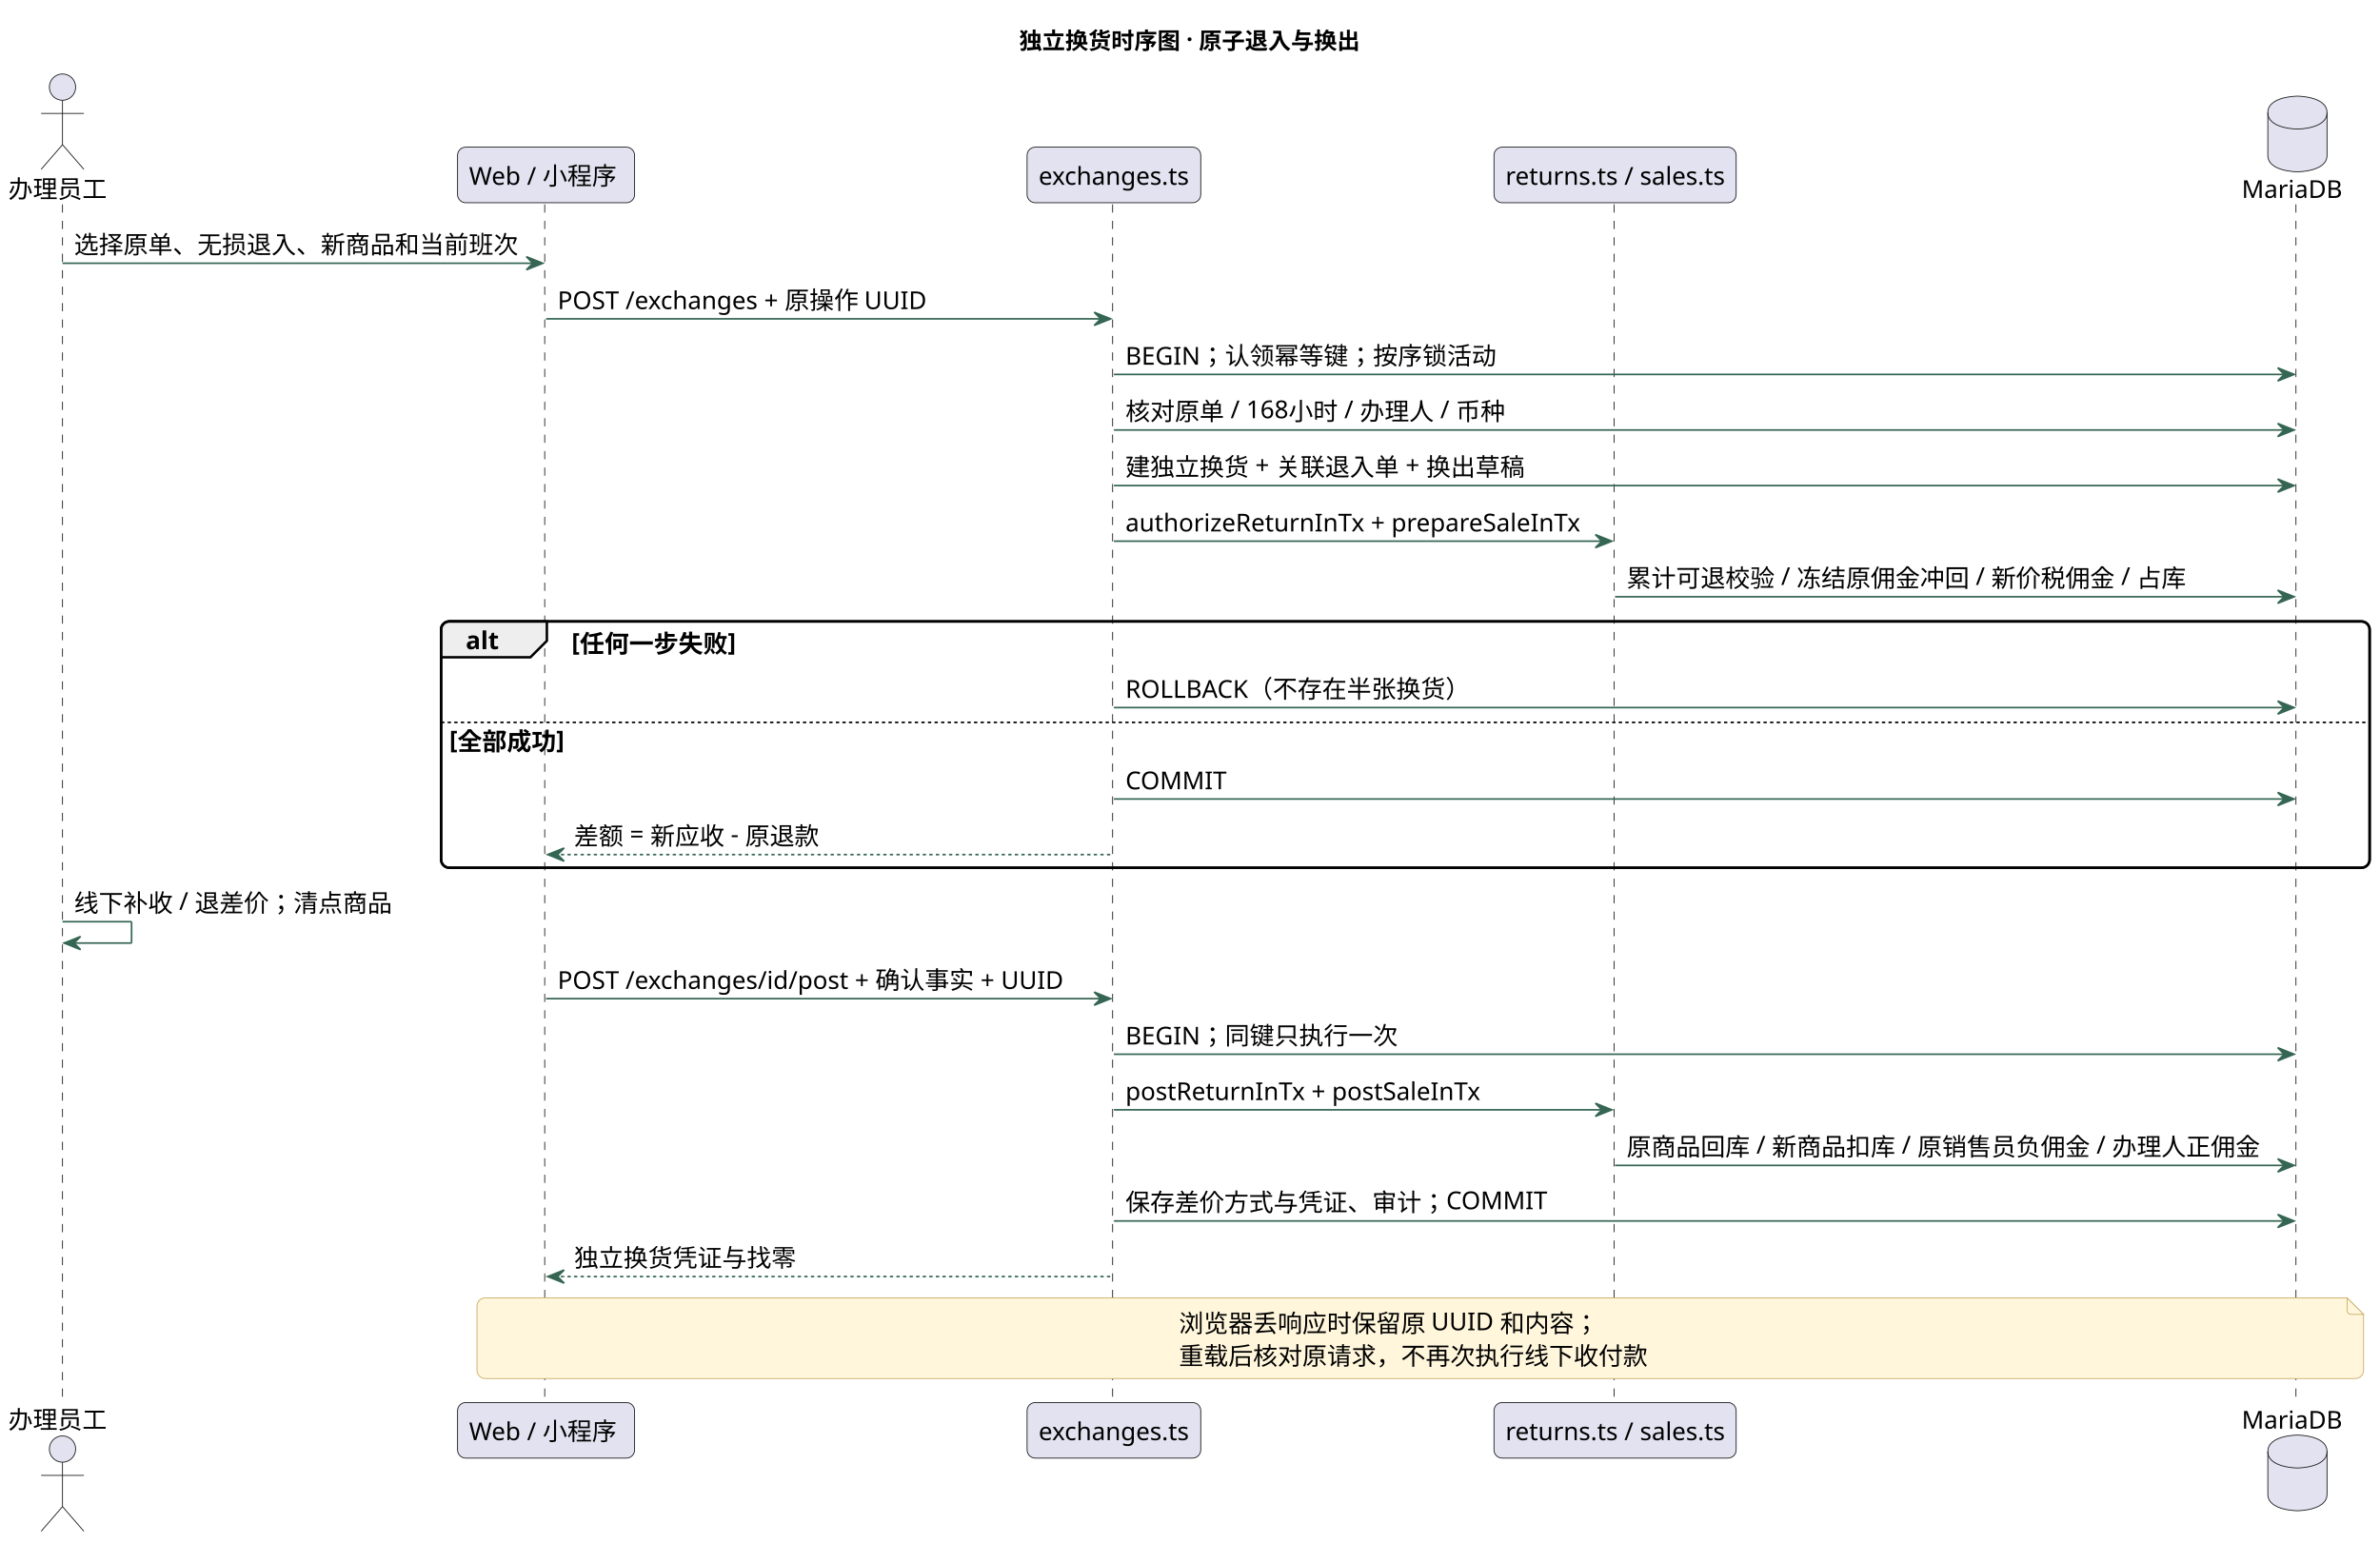
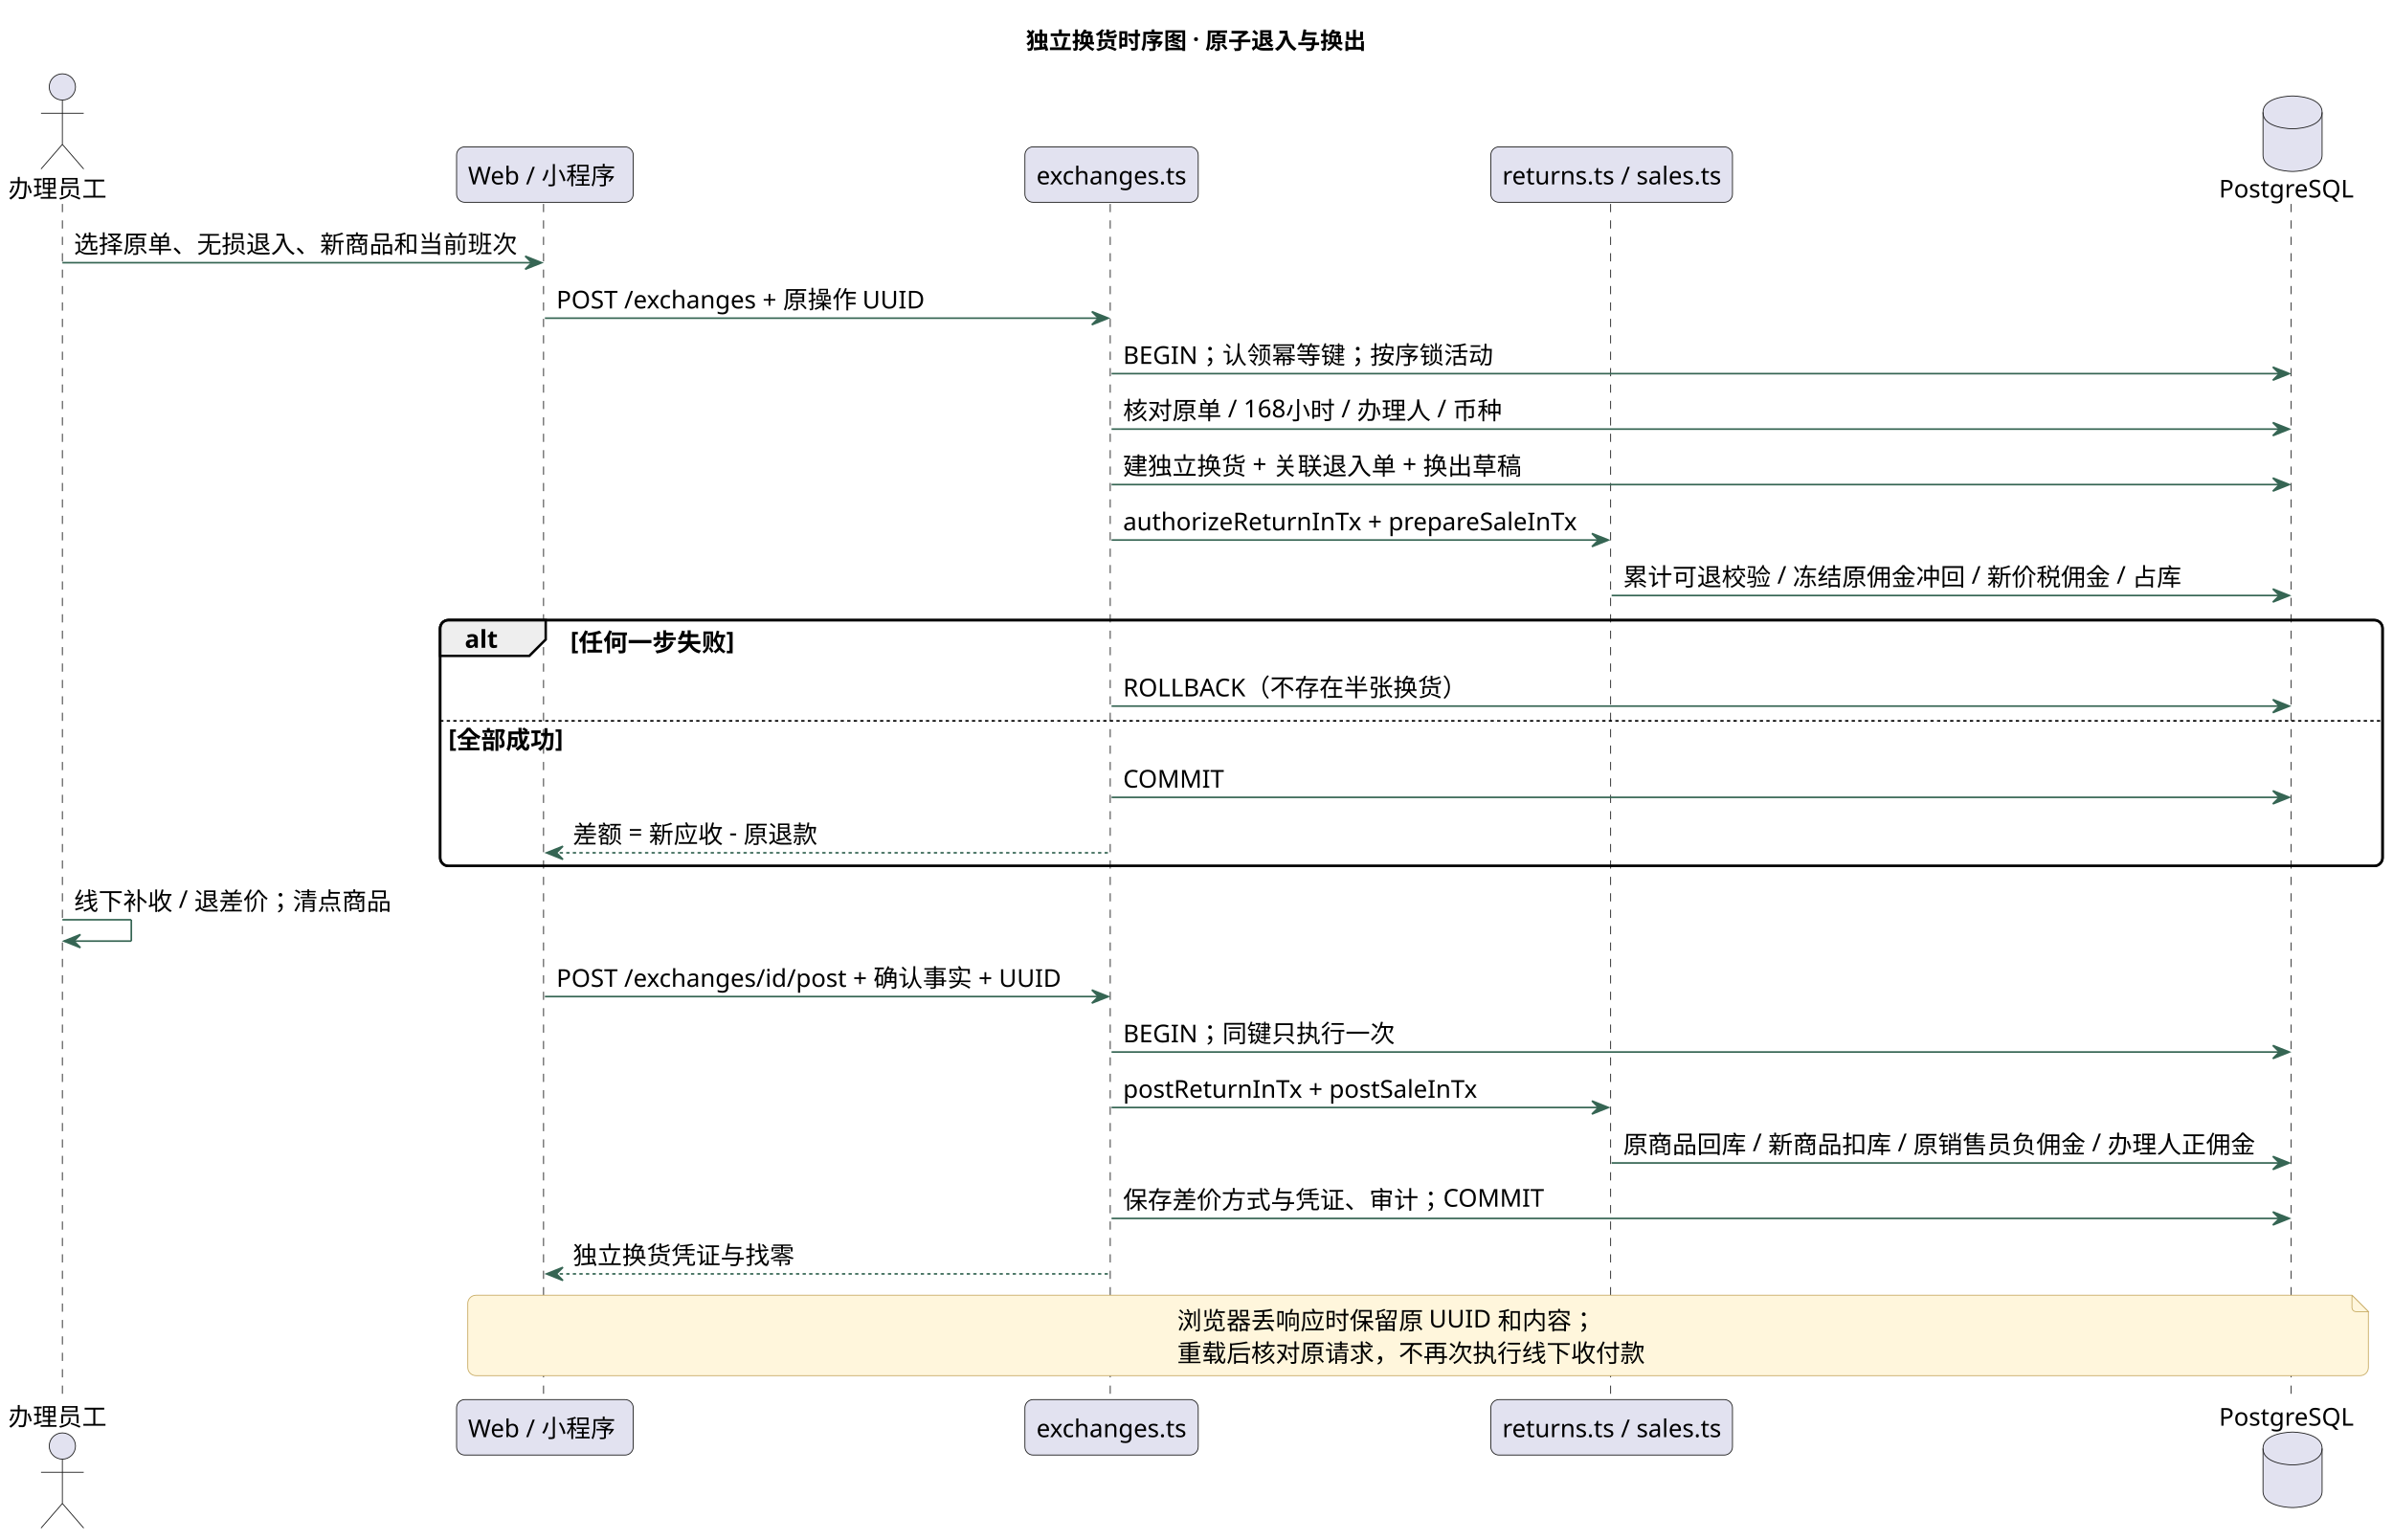
- <svg xmlns="http://www.w3.org/2000/svg" contentStyleType="text/css" data-diagram-type="SEQUENCE" height="938px" preserveAspectRatio="none" style="width:1447px;height:938px;background:#FFFFFF;" version="1.1" viewBox="0 0 1447 938" width="1447px" zoomAndPan="magnify">
+ <svg xmlns="http://www.w3.org/2000/svg" contentStyleType="text/css" data-diagram-type="SEQUENCE" height="938px" preserveAspectRatio="none" style="width:1458px;height:938px;background:#FFFFFF;" version="1.1" viewBox="0 0 1458 938" width="1458px" zoomAndPan="magnify">
  <defs />
  <g>
-     <text fill="#000000" font-family="Microsoft YaHei" font-size="14" font-weight="bold" lengthAdjust="spacing" textLength="210.492" x="619.601" y="29.814">独立换货时序图 · 原子退入与换出</text>
-     <rect fill="none" height="149.784" rx="5" ry="5" style="stroke:#000000;stroke-width:1.5;" width="1172.515" x="268.18" y="377.856" />
+     <text fill="#000000" font-family="Microsoft YaHei" font-size="14" font-weight="bold" lengthAdjust="spacing" textLength="210.492" x="625.067" y="29.814">独立换货时序图 · 原子退入与换出</text>
+     <rect fill="none" height="149.784" rx="5" ry="5" style="stroke:#000000;stroke-width:1.5;" width="1183.447" x="268.18" y="377.856" />
    <g class="participant-lifeline" data-entity-uid="part1" data-qualified-name="U" id="part1-lifeline">
      <g>
        <rect fill="#000000" fill-opacity="0" height="729.542" width="8" x="34" y="124.275" />
        <line style="stroke:#181818;stroke-width:0.5;stroke-dasharray:5,5;" x1="38" x2="38" y1="124.275" y2="853.817" />
      </g>
    </g>
    <g class="participant-lifeline" data-entity-uid="part2" data-qualified-name="C" id="part2-lifeline">
      <g>
        <rect fill="#000000" fill-opacity="0" height="729.542" width="8" x="328" y="124.275" />
        <line style="stroke:#181818;stroke-width:0.5;stroke-dasharray:5,5;" x1="331.18" x2="331.18" y1="124.275" y2="853.817" />
      </g>
    </g>
    <g class="participant-lifeline" data-entity-uid="part3" data-qualified-name="X" id="part3-lifeline">
      <g>
        <rect fill="#000000" fill-opacity="0" height="729.542" width="8" x="673.248" y="124.275" />
        <line style="stroke:#181818;stroke-width:0.5;stroke-dasharray:5,5;" x1="676.449" x2="676.449" y1="124.275" y2="853.817" />
      </g>
    </g>
    <g class="participant-lifeline" data-entity-uid="part4" data-qualified-name="S" id="part4-lifeline">
      <g>
        <rect fill="#000000" fill-opacity="0" height="729.542" width="8" x="977.941" y="124.275" />
        <line style="stroke:#181818;stroke-width:0.5;stroke-dasharray:5,5;" x1="981.323" x2="981.323" y1="124.275" y2="853.817" />
      </g>
    </g>
    <g class="participant-lifeline" data-entity-uid="part5" data-qualified-name="D" id="part5-lifeline">
      <g>
        <rect fill="#000000" fill-opacity="0" height="729.542" width="8" x="1392.798" y="124.275" />
-         <line style="stroke:#181818;stroke-width:0.5;stroke-dasharray:5,5;" x1="1395.901" x2="1395.901" y1="124.275" y2="853.817" />
+         <line style="stroke:#181818;stroke-width:0.5;stroke-dasharray:5,5;" x1="1395.969" x2="1395.969" y1="124.275" y2="853.817" />
      </g>
    </g>
    <g class="participant participant-head" data-entity-uid="part1" data-qualified-name="U" id="part1-head">
      <text fill="#000000" font-family="Microsoft YaHei" font-size="15" lengthAdjust="spacing" textLength="60" x="5" y="120.349">办理员工</text>
      <ellipse cx="38" cy="52.977" fill="#E2E2F0" rx="8" ry="8" style="stroke:#181818;stroke-width:0.5;" />
      <path d="M38,60.977 L38,87.978 M25,68.978 L51,68.978 M38,87.978 L25,102.978 M38,87.978 L51,102.978" fill="none" style="stroke:#181818;stroke-width:0.5;" />
    </g>
    <g class="participant participant-tail" data-entity-uid="part1" data-qualified-name="U" id="part1-tail">
      <text fill="#000000" font-family="Microsoft YaHei" font-size="15" lengthAdjust="spacing" textLength="60" x="5" y="868.688">办理员工</text>
      <ellipse cx="38" cy="881.114" fill="#E2E2F0" rx="8" ry="8" style="stroke:#181818;stroke-width:0.5;" />
      <path d="M38,889.114 L38,916.114 M25,897.114 L51,897.114 M38,916.114 L25,931.114 M38,916.114 L51,931.114" fill="none" style="stroke:#181818;stroke-width:0.5;" />
    </g>
    <g class="participant participant-head" data-entity-uid="part2" data-qualified-name="C" id="part2-head">
      <rect fill="#E2E2F0" height="33.797" rx="5" ry="5" style="stroke:#181818;stroke-width:0.5;" width="107.64" x="278.18" y="89.478" />
      <text fill="#000000" font-family="Microsoft YaHei" font-size="15" lengthAdjust="spacing" textLength="93.64" x="285.18" y="112.349">Web / 小程序</text>
    </g>
    <g class="participant participant-tail" data-entity-uid="part2" data-qualified-name="C" id="part2-tail">
      <rect fill="#E2E2F0" height="33.797" rx="5" ry="5" style="stroke:#181818;stroke-width:0.5;" width="107.64" x="278.18" y="852.817" />
      <text fill="#000000" font-family="Microsoft YaHei" font-size="15" lengthAdjust="spacing" textLength="93.64" x="285.18" y="875.688">Web / 小程序</text>
    </g>
    <g class="participant participant-head" data-entity-uid="part3" data-qualified-name="X" id="part3-head">
      <rect fill="#E2E2F0" height="33.797" rx="5" ry="5" style="stroke:#181818;stroke-width:0.5;" width="105.597" x="624.449" y="89.478" />
      <text fill="#000000" font-family="Microsoft YaHei" font-size="15" lengthAdjust="spacing" textLength="91.597" x="631.449" y="112.349">exchanges.ts</text>
    </g>
    <g class="participant participant-tail" data-entity-uid="part3" data-qualified-name="X" id="part3-tail">
      <rect fill="#E2E2F0" height="33.797" rx="5" ry="5" style="stroke:#181818;stroke-width:0.5;" width="105.597" x="624.449" y="852.817" />
      <text fill="#000000" font-family="Microsoft YaHei" font-size="15" lengthAdjust="spacing" textLength="91.597" x="631.449" y="875.688">exchanges.ts</text>
    </g>
    <g class="participant participant-head" data-entity-uid="part4" data-qualified-name="S" id="part4-head">
      <rect fill="#E2E2F0" height="33.797" rx="5" ry="5" style="stroke:#181818;stroke-width:0.5;" width="147.235" x="908.323" y="89.478" />
      <text fill="#000000" font-family="Microsoft YaHei" font-size="15" lengthAdjust="spacing" textLength="133.235" x="915.323" y="112.349">returns.ts / sales.ts</text>
    </g>
    <g class="participant participant-tail" data-entity-uid="part4" data-qualified-name="S" id="part4-tail">
      <rect fill="#E2E2F0" height="33.797" rx="5" ry="5" style="stroke:#181818;stroke-width:0.5;" width="147.235" x="908.323" y="852.817" />
      <text fill="#000000" font-family="Microsoft YaHei" font-size="15" lengthAdjust="spacing" textLength="133.235" x="915.323" y="875.688">returns.ts / sales.ts</text>
    </g>
    <g class="participant participant-head" data-entity-uid="part5" data-qualified-name="D" id="part5-head">
-       <text fill="#000000" font-family="Microsoft YaHei" font-size="15" lengthAdjust="spacing" textLength="61.794" x="1362.901" y="120.349">MariaDB</text>
+       <text fill="#000000" font-family="Microsoft YaHei" font-size="15" lengthAdjust="spacing" textLength="83.657" x="1351.969" y="120.349">PostgreSQL</text>
      <path d="M1378.798,68.478 C1378.798,58.477 1396.798,58.477 1396.798,58.477 C1396.798,58.477 1414.798,58.477 1414.798,68.478 L1414.798,94.478 C1414.798,104.478 1396.798,104.478 1396.798,104.478 C1396.798,104.478 1378.798,104.478 1378.798,94.478 L1378.798,68.478" fill="#E2E2F0" style="stroke:#181818;stroke-width:0.5;" />
      <path d="M1378.798,68.478 C1378.798,78.478 1396.798,78.478 1396.798,78.478 C1396.798,78.478 1414.798,78.478 1414.798,68.478" fill="none" style="stroke:#181818;stroke-width:0.5;" />
    </g>
    <g class="participant participant-tail" data-entity-uid="part5" data-qualified-name="D" id="part5-tail">
-       <text fill="#000000" font-family="Microsoft YaHei" font-size="15" lengthAdjust="spacing" textLength="61.794" x="1362.901" y="868.688">MariaDB</text>
+       <text fill="#000000" font-family="Microsoft YaHei" font-size="15" lengthAdjust="spacing" textLength="83.657" x="1351.969" y="868.688">PostgreSQL</text>
      <path d="M1378.798,882.614 C1378.798,872.614 1396.798,872.614 1396.798,872.614 C1396.798,872.614 1414.798,872.614 1414.798,882.614 L1414.798,908.614 C1414.798,918.614 1396.798,918.614 1396.798,918.614 C1396.798,918.614 1378.798,918.614 1378.798,908.614 L1378.798,882.614" fill="#E2E2F0" style="stroke:#181818;stroke-width:0.5;" />
      <path d="M1378.798,882.614 C1378.798,892.614 1396.798,892.614 1396.798,892.614 C1396.798,892.614 1414.798,892.614 1414.798,882.614" fill="none" style="stroke:#181818;stroke-width:0.5;" />
    </g>
    <g class="message" data-entity-1="part1" data-entity-2="part2" id="msg1">
      <polygon fill="#356553" points="320,156.072,330,160.072,320,164.072,324,160.072" style="stroke:#356553;stroke-width:1;" />
      <line style="stroke:#356553;stroke-width:1;" x1="38" x2="326" y1="160.072" y2="160.072" />
      <text fill="#000000" font-family="Microsoft YaHei" font-size="15" lengthAdjust="spacing" textLength="270" x="45" y="154.147">选择原单、无损退入、新商品和当前班次</text>
    </g>
    <g class="message" data-entity-1="part2" data-entity-2="part3" id="msg2">
      <polygon fill="#356553" points="665.248,189.87,675.248,193.87,665.248,197.87,669.248,193.87" style="stroke:#356553;stroke-width:1;" />
      <line style="stroke:#356553;stroke-width:1;" x1="332" x2="671.248" y1="193.87" y2="193.87" />
      <text fill="#000000" font-family="Microsoft YaHei" font-size="15" lengthAdjust="spacing" textLength="232.632" x="339" y="187.944">POST /exchanges + 原操作 UUID</text>
    </g>
    <g class="message" data-entity-1="part3" data-entity-2="part5" id="msg3">
      <polygon fill="#356553" points="1384.798,223.667,1394.798,227.667,1384.798,231.667,1388.798,227.667" style="stroke:#356553;stroke-width:1;" />
      <line style="stroke:#356553;stroke-width:1;" x1="677.248" x2="1390.798" y1="227.667" y2="227.667" />
      <text fill="#000000" font-family="Microsoft YaHei" font-size="15" lengthAdjust="spacing" textLength="225.417" x="684.248" y="221.741">BEGIN；认领幂等键；按序锁活动</text>
    </g>
    <g class="message" data-entity-1="part3" data-entity-2="part5" id="msg4">
      <polygon fill="#356553" points="1384.798,257.464,1394.798,261.464,1384.798,265.464,1388.798,261.464" style="stroke:#356553;stroke-width:1;" />
      <line style="stroke:#356553;stroke-width:1;" x1="677.248" x2="1390.798" y1="261.464" y2="261.464" />
      <text fill="#000000" font-family="Microsoft YaHei" font-size="15" lengthAdjust="spacing" textLength="237.246" x="684.248" y="255.539">核对原单 / 168小时 / 办理人 / 币种</text>
    </g>
    <g class="message" data-entity-1="part3" data-entity-2="part5" id="msg5">
      <polygon fill="#356553" points="1384.798,291.262,1394.798,295.262,1384.798,299.262,1388.798,295.262" style="stroke:#356553;stroke-width:1;" />
      <line style="stroke:#356553;stroke-width:1;" x1="677.248" x2="1390.798" y1="295.262" y2="295.262" />
      <text fill="#000000" font-family="Microsoft YaHei" font-size="15" lengthAdjust="spacing" textLength="250.005" x="684.248" y="289.336">建独立换货 + 关联退入单 + 换出草稿</text>
    </g>
    <g class="message" data-entity-1="part3" data-entity-2="part4" id="msg6">
      <polygon fill="#356553" points="969.941,325.059,979.941,329.059,969.941,333.059,973.941,329.059" style="stroke:#356553;stroke-width:1;" />
      <line style="stroke:#356553;stroke-width:1;" x1="677.248" x2="975.941" y1="329.059" y2="329.059" />
      <text fill="#000000" font-family="Microsoft YaHei" font-size="15" lengthAdjust="spacing" textLength="280.693" x="684.248" y="323.133">authorizeReturnInTx + prepareSaleInTx</text>
    </g>
    <g class="message" data-entity-1="part4" data-entity-2="part5" id="msg7">
      <polygon fill="#356553" points="1384.798,358.856,1394.798,362.856,1384.798,366.856,1388.798,362.856" style="stroke:#356553;stroke-width:1;" />
      <line style="stroke:#356553;stroke-width:1;" x1="981.941" x2="1390.798" y1="362.856" y2="362.856" />
      <text fill="#000000" font-family="Microsoft YaHei" font-size="15" lengthAdjust="spacing" textLength="345.857" x="988.941" y="356.931">累计可退校验 / 冻结原佣金冲回 / 新价税佣金 / 占库</text>
    </g>
    <path d="M273.18,377.856 L332.494,377.856 L332.494,389.654 L322.494,399.654 L268.18,399.654 L268.18,382.856 A5,5 0 0 1 273.18,377.856" fill="#EEEEEE" style="stroke:#000000;stroke-width:1.5;" />
-     <rect fill="none" height="149.784" rx="5" ry="5" style="stroke:#000000;stroke-width:1.5;" width="1172.515" x="268.18" y="377.856" />
+     <rect fill="none" height="149.784" rx="5" ry="5" style="stroke:#000000;stroke-width:1.5;" width="1183.447" x="268.18" y="377.856" />
    <text fill="#000000" font-family="Microsoft YaHei" font-size="15" font-weight="bold" lengthAdjust="spacing" textLength="19.314" x="283.18" y="394.728">alt</text>
    <text fill="#000000" font-family="Microsoft YaHei" font-size="15" font-weight="bold" lengthAdjust="spacing" textLength="101.689" x="347.494" y="395.728">[任何一步失败]</text>
    <g class="message" data-entity-1="part3" data-entity-2="part5" id="msg8">
      <polygon fill="#356553" points="1384.798,426.248,1394.798,430.248,1384.798,434.248,1388.798,430.248" style="stroke:#356553;stroke-width:1;" />
      <line style="stroke:#356553;stroke-width:1;" x1="677.248" x2="1390.798" y1="430.248" y2="430.248" />
      <text fill="#000000" font-family="Microsoft YaHei" font-size="15" lengthAdjust="spacing" textLength="211.934" x="684.248" y="424.323">ROLLBACK（不存在半张换货）</text>
    </g>
-     <line style="stroke:#000000;stroke-width:1;stroke-dasharray:2,2;" x1="268.18" x2="1440.695" y1="439.248" y2="439.248" />
+     <line style="stroke:#000000;stroke-width:1;stroke-dasharray:2,2;" x1="268.18" x2="1451.627" y1="439.248" y2="439.248" />
    <text fill="#000000" font-family="Microsoft YaHei" font-size="15" font-weight="bold" lengthAdjust="spacing" textLength="71.689" x="273.18" y="455.12">[全部成功]</text>
    <g class="message" data-entity-1="part3" data-entity-2="part5" id="msg9">
      <polygon fill="#356553" points="1384.798,481.843,1394.798,485.843,1384.798,489.843,1388.798,485.843" style="stroke:#356553;stroke-width:1;" />
      <line style="stroke:#356553;stroke-width:1;" x1="677.248" x2="1390.798" y1="485.843" y2="485.843" />
      <text fill="#000000" font-family="Microsoft YaHei" font-size="15" lengthAdjust="spacing" textLength="64.578" x="684.248" y="479.918">COMMIT</text>
    </g>
    <g class="message" data-entity-1="part3" data-entity-2="part2" id="msg10">
      <polygon fill="#356553" points="343,515.641,333,519.641,343,523.641,339,519.641" style="stroke:#356553;stroke-width:1;" />
      <line style="stroke:#356553;stroke-width:1;stroke-dasharray:2,2;" x1="337" x2="676.248" y1="519.641" y2="519.641" />
      <text fill="#000000" font-family="Microsoft YaHei" font-size="15" lengthAdjust="spacing" textLength="155.369" x="349" y="513.715">差额 = 新应收 - 原退款</text>
    </g>
    <g class="message" data-entity-1="part1" data-entity-2="part1" id="msg11">
      <line style="stroke:#356553;stroke-width:1;" x1="38" x2="80" y1="560.438" y2="560.438" />
      <line style="stroke:#356553;stroke-width:1;" x1="80" x2="80" y1="560.438" y2="573.438" />
      <line style="stroke:#356553;stroke-width:1;" x1="39" x2="80" y1="573.438" y2="573.438" />
      <polygon fill="#356553" points="49,569.438,39,573.438,49,577.438,45,573.438" style="stroke:#356553;stroke-width:1;" />
      <text fill="#000000" font-family="Microsoft YaHei" font-size="15" lengthAdjust="spacing" textLength="195.286" x="45" y="554.512">线下补收 / 退差价；清点商品</text>
    </g>
    <g class="message" data-entity-1="part2" data-entity-2="part3" id="msg12">
      <polygon fill="#356553" points="665.248,603.235,675.248,607.235,665.248,611.235,669.248,607.235" style="stroke:#356553;stroke-width:1;" />
      <line style="stroke:#356553;stroke-width:1;" x1="332" x2="671.248" y1="607.235" y2="607.235" />
      <text fill="#000000" font-family="Microsoft YaHei" font-size="15" lengthAdjust="spacing" textLength="321.248" x="339" y="601.31">POST /exchanges/id/post + 确认事实 + UUID</text>
    </g>
    <g class="message" data-entity-1="part3" data-entity-2="part5" id="msg13">
      <polygon fill="#356553" points="1384.798,637.033,1394.798,641.033,1384.798,645.033,1388.798,641.033" style="stroke:#356553;stroke-width:1;" />
      <line style="stroke:#356553;stroke-width:1;" x1="677.248" x2="1390.798" y1="641.033" y2="641.033" />
      <text fill="#000000" font-family="Microsoft YaHei" font-size="15" lengthAdjust="spacing" textLength="165.417" x="684.248" y="635.107">BEGIN；同键只执行一次</text>
    </g>
    <g class="message" data-entity-1="part3" data-entity-2="part4" id="msg14">
      <polygon fill="#356553" points="969.941,670.83,979.941,674.83,969.941,678.83,973.941,674.83" style="stroke:#356553;stroke-width:1;" />
      <line style="stroke:#356553;stroke-width:1;" x1="677.248" x2="975.941" y1="674.83" y2="674.83" />
      <text fill="#000000" font-family="Microsoft YaHei" font-size="15" lengthAdjust="spacing" textLength="220.561" x="684.248" y="668.904">postReturnInTx + postSaleInTx</text>
    </g>
    <g class="message" data-entity-1="part4" data-entity-2="part5" id="msg15">
      <polygon fill="#356553" points="1384.798,704.627,1394.798,708.627,1384.798,712.627,1388.798,708.627" style="stroke:#356553;stroke-width:1;" />
      <line style="stroke:#356553;stroke-width:1;" x1="981.941" x2="1390.798" y1="708.627" y2="708.627" />
      <text fill="#000000" font-family="Microsoft YaHei" font-size="15" lengthAdjust="spacing" textLength="390.857" x="988.941" y="702.702">原商品回库 / 新商品扣库 / 原销售员负佣金 / 办理人正佣金</text>
    </g>
    <g class="message" data-entity-1="part3" data-entity-2="part5" id="msg16">
      <polygon fill="#356553" points="1384.798,738.425,1394.798,742.425,1384.798,746.425,1388.798,742.425" style="stroke:#356553;stroke-width:1;" />
      <line style="stroke:#356553;stroke-width:1;" x1="677.248" x2="1390.798" y1="742.425" y2="742.425" />
      <text fill="#000000" font-family="Microsoft YaHei" font-size="15" lengthAdjust="spacing" textLength="259.578" x="684.248" y="736.499">保存差价方式与凭证、审计；COMMIT</text>
    </g>
    <g class="message" data-entity-1="part3" data-entity-2="part2" id="msg17">
      <polygon fill="#356553" points="343,772.222,333,776.222,343,780.222,339,776.222" style="stroke:#356553;stroke-width:1;" />
      <line style="stroke:#356553;stroke-width:1;stroke-dasharray:2,2;" x1="337" x2="676.248" y1="776.222" y2="776.222" />
      <text fill="#000000" font-family="Microsoft YaHei" font-size="15" lengthAdjust="spacing" textLength="135" x="349" y="770.296">独立换货凭证与找零</text>
    </g>
-     <path d="M290,794.222 L290,833.222 A5,5 0 0 0 295,838.222 L1432,838.222 A5,5 0 0 0 1437,833.222 L1437,799.222 L1427,789.222 L295,789.222 A5,5 0 0 0 290,794.222" fill="#FFF6DC" style="stroke:#C7AB63;stroke-width:0.5;" />
-     <path d="M1427,789.222 L1427,796.722 A2.5,2.5 0 0 0 1429.5,799.222 L1437,799.222 L1427,789.222" fill="#FFF6DC" style="stroke:#C7AB63;stroke-width:0.5;" />
-     <text fill="#000000" font-family="Microsoft YaHei" font-size="15" lengthAdjust="spacing" textLength="257.109" x="716.758" y="810.094">浏览器丢响应时保留原 UUID 和内容；</text>
-     <text fill="#000000" font-family="Microsoft YaHei" font-size="15" lengthAdjust="spacing" textLength="285" x="716.758" y="829.891">重载后核对原请求，不再次执行线下收付款</text>
+     <path d="M285,794.222 L285,833.222 A5,5 0 0 0 290,838.222 L1438,838.222 A5,5 0 0 0 1443,833.222 L1443,799.222 L1433,789.222 L290,789.222 A5,5 0 0 0 285,794.222" fill="#FFF6DC" style="stroke:#C7AB63;stroke-width:0.5;" />
+     <path d="M1433,789.222 L1433,796.722 A2.5,2.5 0 0 0 1435.5,799.222 L1443,799.222 L1433,789.222" fill="#FFF6DC" style="stroke:#C7AB63;stroke-width:0.5;" />
+     <text fill="#000000" font-family="Microsoft YaHei" font-size="15" lengthAdjust="spacing" textLength="257.109" x="717.223" y="810.094">浏览器丢响应时保留原 UUID 和内容；</text>
+     <text fill="#000000" font-family="Microsoft YaHei" font-size="15" lengthAdjust="spacing" textLength="285" x="717.223" y="829.891">重载后核对原请求，不再次执行线下收付款</text>
  </g>
</svg>
